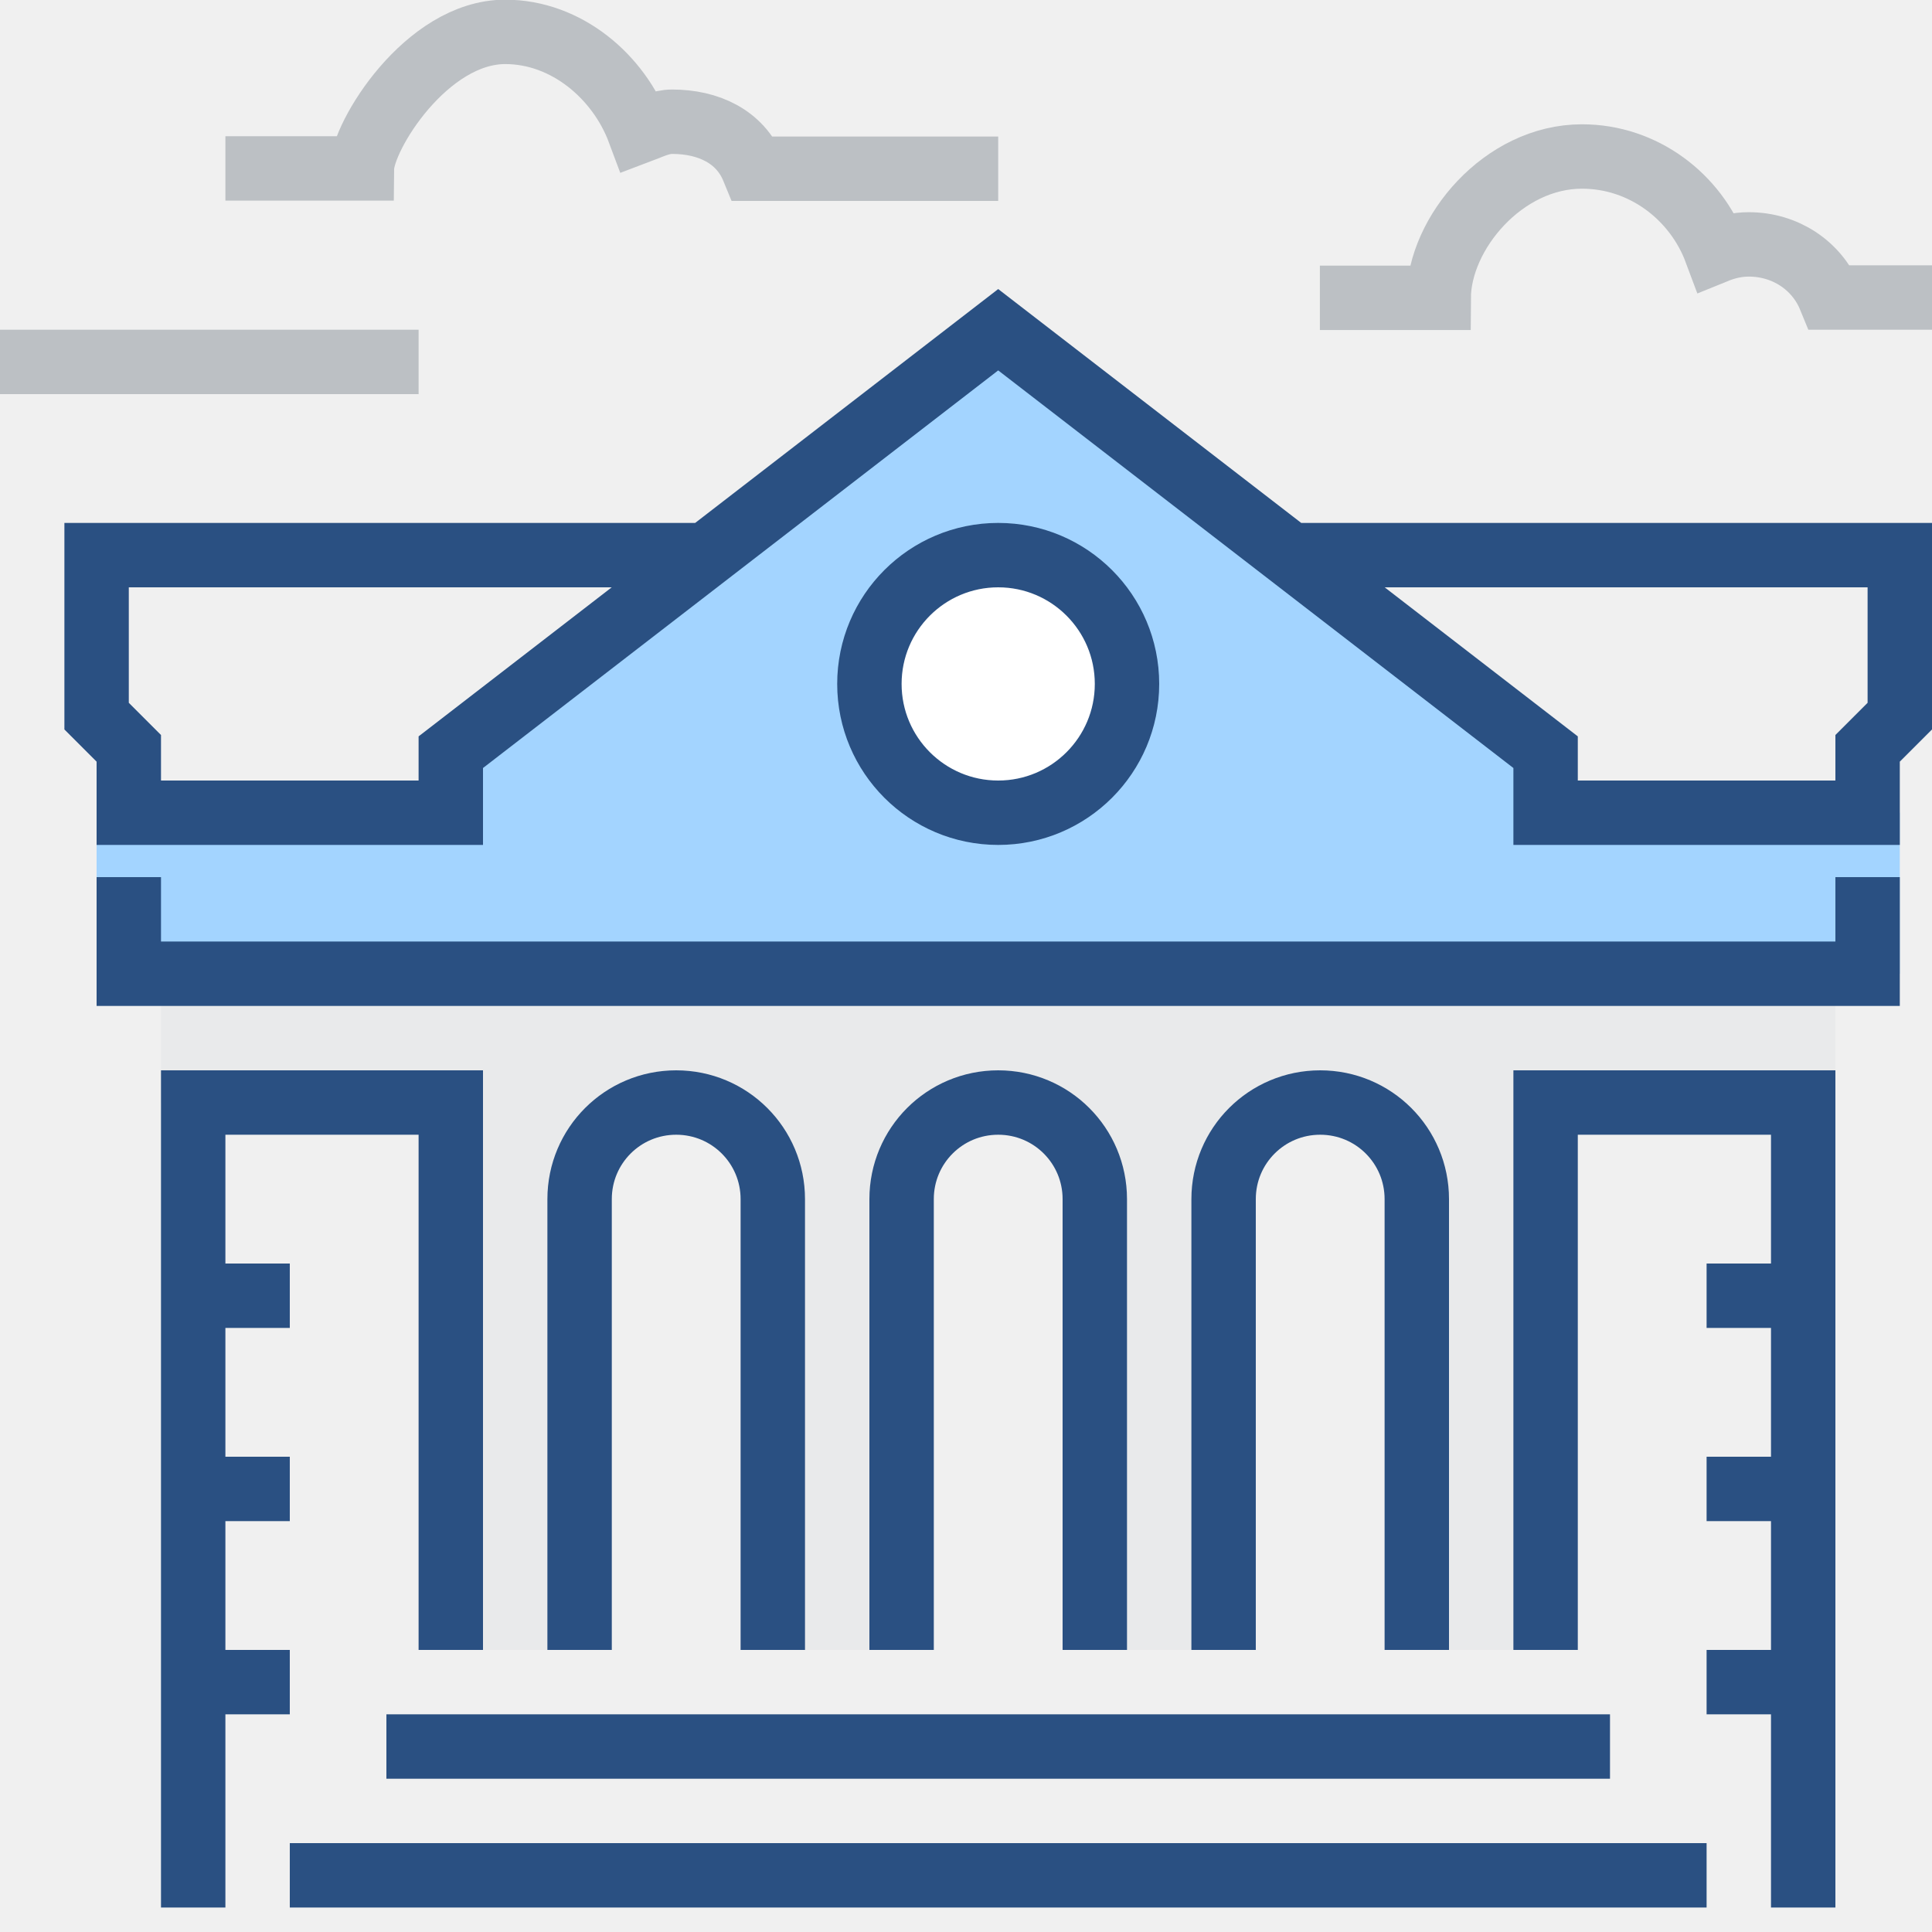
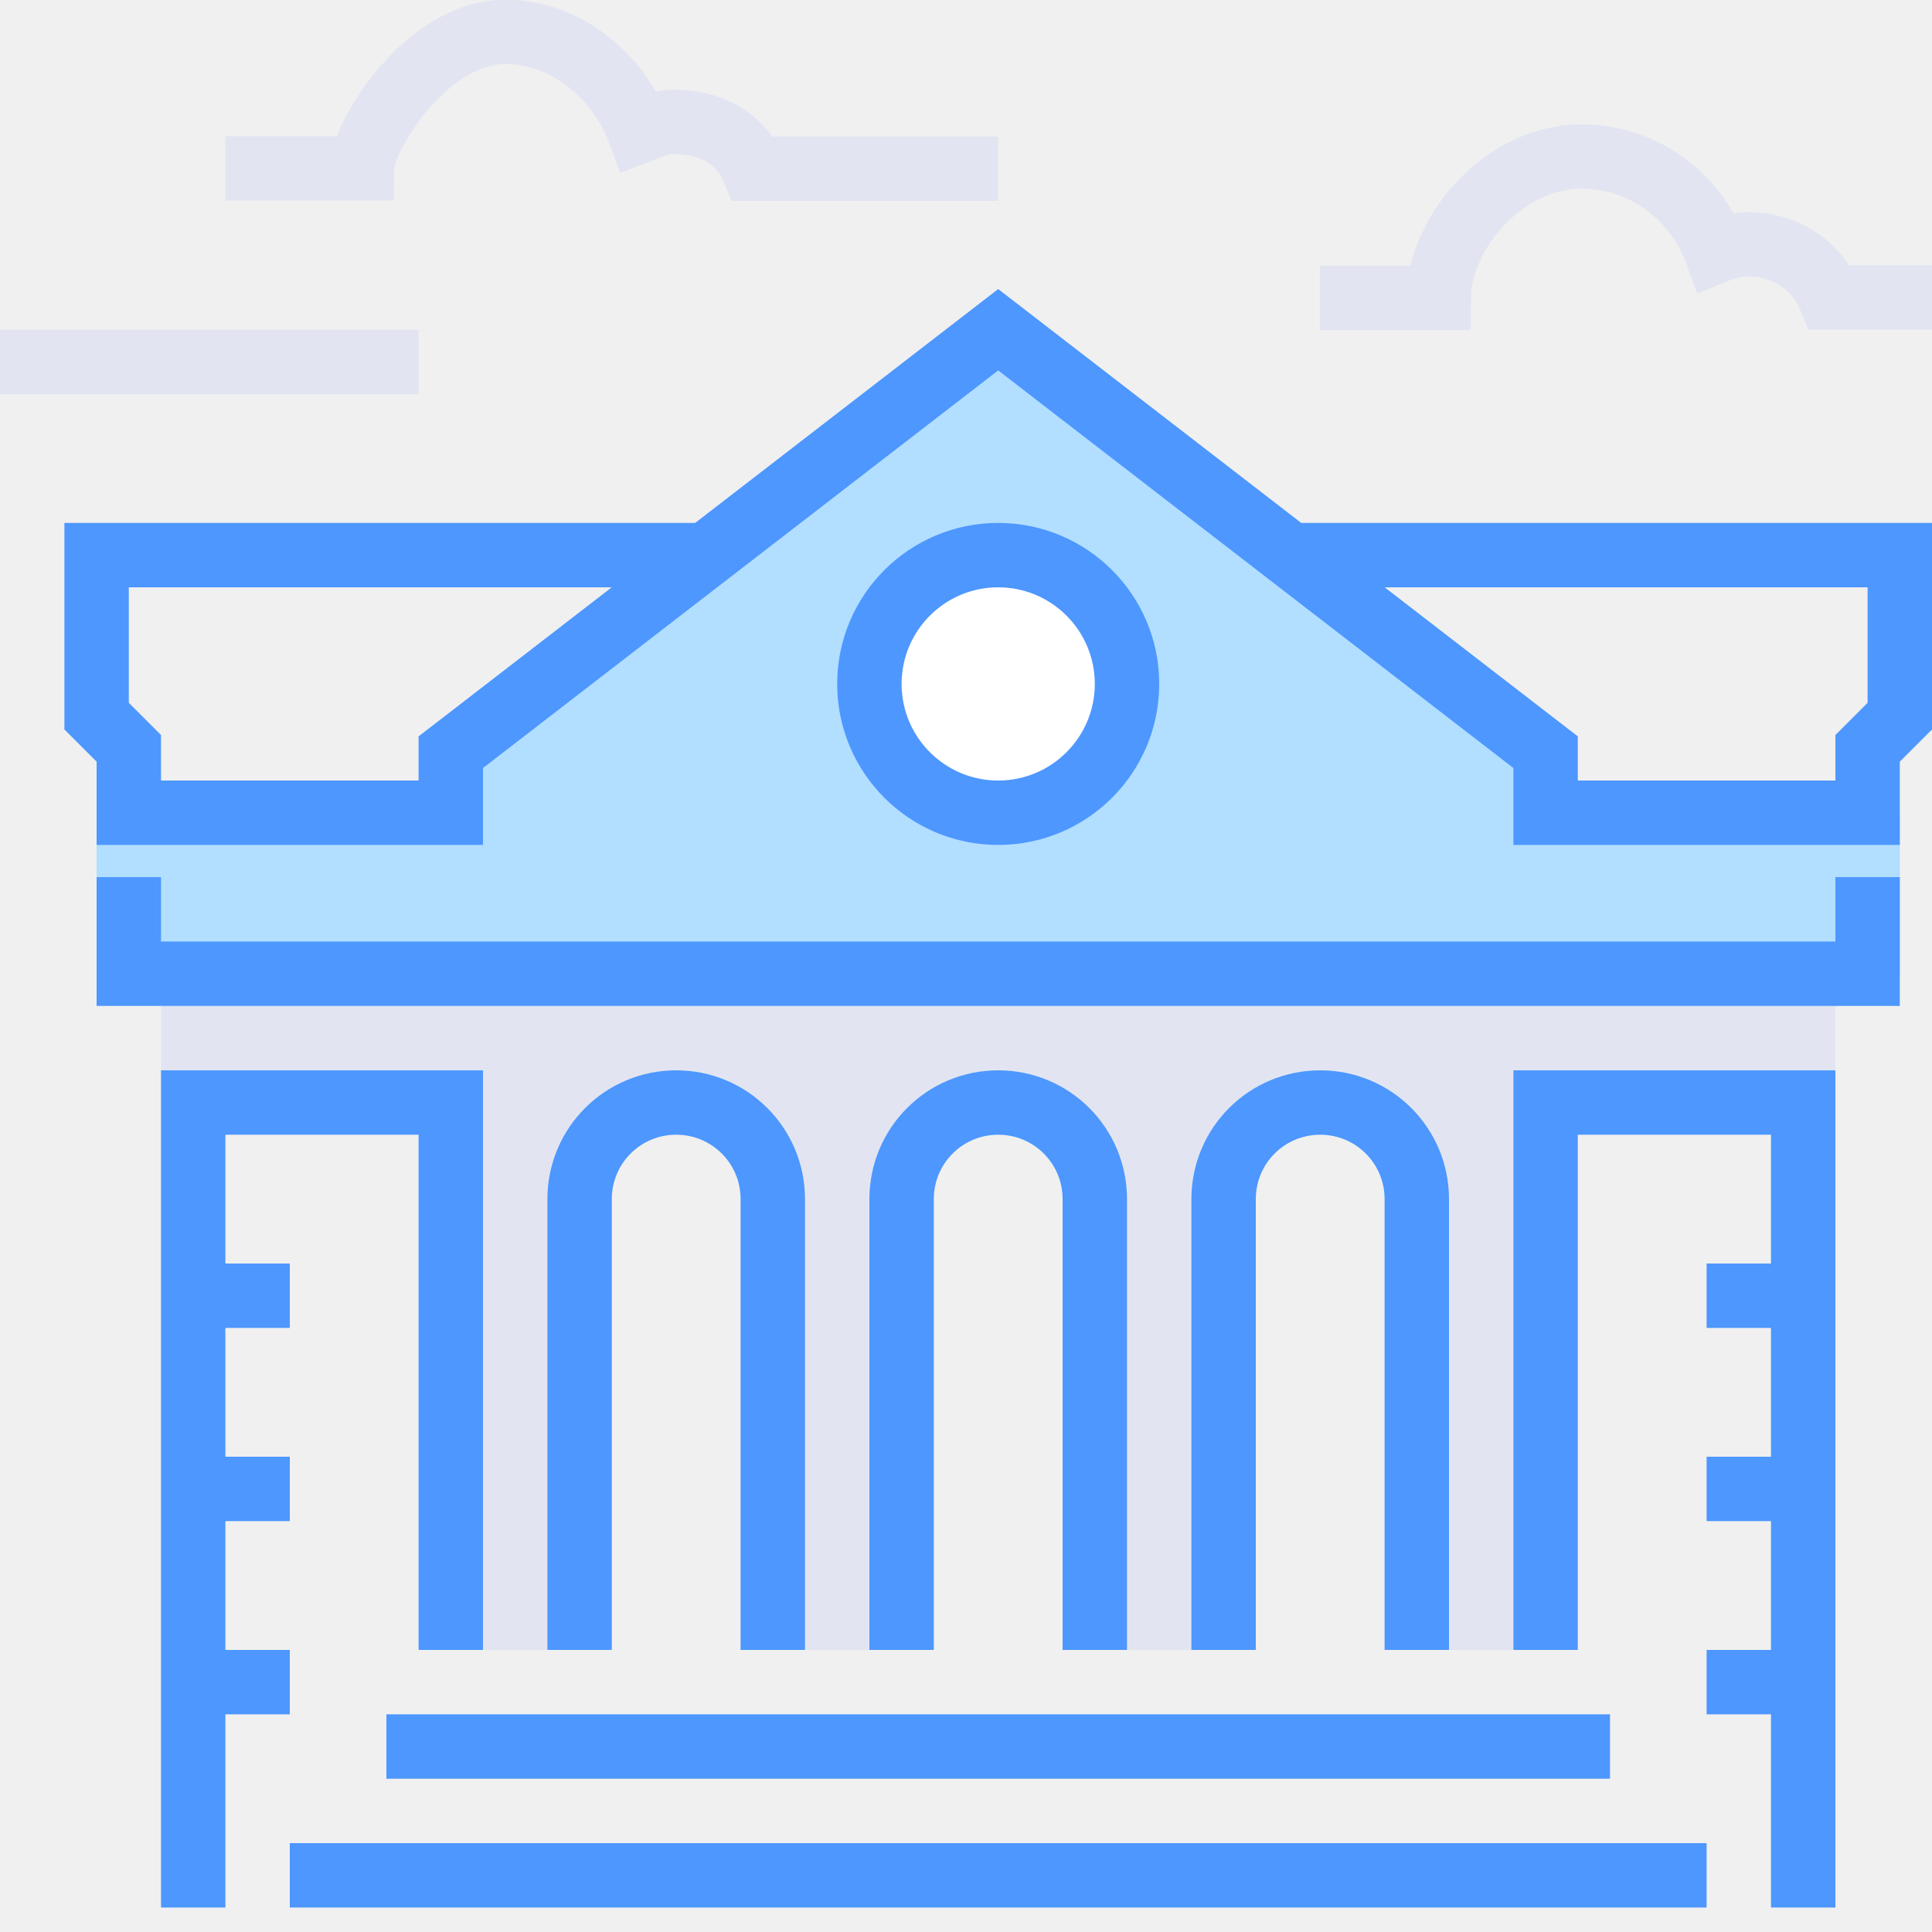
<svg xmlns="http://www.w3.org/2000/svg" width="60" height="60" viewBox="0 0 60 60" fill="none">
  <g clip-path="url(#clip0_27_193)">
-     <path d="M57 30.24V34.24H48V51.24H44V37.24C44 35.58 42.66 34.24 41 34.24C39.34 34.24 38 35.58 38 37.24V51.24H34V37.24C34 35.58 32.66 34.24 31 34.24C29.34 34.24 28 35.58 28 37.24V51.24H24V37.24C24 35.58 22.66 34.24 21 34.24C19.34 34.24 18 35.58 18 37.24V51.24H14V34.24H5V30.24H57Z" fill="#E9EAEB" />
-     <path d="M48 25.24V23.36L31 10.24L14 23.36V25.24H3V30.24H31H59V25.24H48Z" fill="#A3D4FF" />
-     <path d="M22 17.24H3V22.24L4 23.24V25.24H14V23.36L31 10.24L48 23.36V25.24H58V23.24L59 22.24V17.24H40" stroke="#2A5082" stroke-width="2" stroke-miterlimit="10" />
-     <path d="M58 27.24V30.24H4V27.24" stroke="#2A5082" stroke-width="2" stroke-miterlimit="10" />
-     <path d="M38 51.24V37.24C38 35.58 39.34 34.24 41 34.24C42.66 34.24 44 35.58 44 37.24V51.24" stroke="#2A5082" stroke-width="2" stroke-miterlimit="10" />
-     <path d="M28 51.24V37.24C28 35.58 29.34 34.24 31 34.24C32.66 34.24 34 35.58 34 37.24V51.24" stroke="#2A5082" stroke-width="2" stroke-miterlimit="10" />
-     <path d="M18 51.24V37.24C18 35.58 19.34 34.24 21 34.24C22.66 34.24 24 35.58 24 37.24V51.24" stroke="#2A5082" stroke-width="2" stroke-miterlimit="10" />
-     <path d="M6 59.24V34.24H14V51.24" stroke="#2A5082" stroke-width="2" stroke-miterlimit="10" />
-     <path d="M56 59.24V34.24H48V51.24" stroke="#2A5082" stroke-width="2" stroke-miterlimit="10" />
-     <path d="M12 54.24H50" stroke="#2A5082" stroke-width="2" stroke-miterlimit="10" />
-     <path d="M9 58.24H53" stroke="#2A5082" stroke-width="2" stroke-miterlimit="10" />
-     <path d="M31 25.24C33.209 25.24 35 23.449 35 21.24C35 19.031 33.209 17.24 31 17.24C28.791 17.24 27 19.031 27 21.24C27 23.449 28.791 25.24 31 25.24Z" fill="white" stroke="#2A5082" stroke-width="2" stroke-miterlimit="10" />
-     <path d="M6 40.24H9" stroke="#2A5082" stroke-width="2" stroke-miterlimit="10" />
-     <path d="M6 46.24H9" stroke="#2A5082" stroke-width="2" stroke-miterlimit="10" />
-     <path d="M6 52.24H9" stroke="#2A5082" stroke-width="2" stroke-miterlimit="10" />
-     <path d="M53 40.24H56" stroke="#2A5082" stroke-width="2" stroke-miterlimit="10" />
-     <path d="M53 46.24H56" stroke="#2A5082" stroke-width="2" stroke-miterlimit="10" />
-     <path d="M53 52.24H56" stroke="#2A5082" stroke-width="2" stroke-miterlimit="10" />
-     <path d="M31 5.24H23.39C22.98 4.24 22 3.78 20.87 3.78C20.51 3.78 20.17 3.96 19.85 4.08C19.22 2.39 17.6 0.99 15.69 0.99C13.24 0.99 11.25 4.23 11.24 5.23H7" stroke="#BCC0C4" stroke-width="2" stroke-miterlimit="10" />
-     <path d="M13 11.24H0" stroke="#BCC0C4" stroke-width="2" stroke-miterlimit="10" />
-     <path d="M60 9.24H56.83C56.42 8.24 55.44 7.59 54.31 7.59C53.95 7.59 53.61 7.67 53.29 7.8C52.66 6.11 51.04 4.86 49.13 4.86C46.68 4.86 44.69 7.25 44.68 9.25H40.99" stroke="#BCC0C4" stroke-width="2" stroke-miterlimit="10" />
+     <path d="M57 30.24V34.24H48V51.24H44V37.24C44 35.58 42.66 34.24 41 34.24C39.34 34.24 38 35.58 38 37.24V51.24H34V37.24C34 35.58 32.66 34.24 31 34.24C29.34 34.24 28 35.58 28 37.24V51.24H24V37.24C24 35.58 22.66 34.24 21 34.24C19.34 34.24 18 35.58 18 37.24V51.24H14V34.24H5V30.24H57Z" fill="#E2E5F1" />
+     <path d="M48 25.24V23.36L31 10.24L14 23.36V25.24H3V30.24H31H59V25.24H48Z" fill="#B2DEFF" />
+     <path d="M22 17.24H3V22.24L4 23.24V25.24H14V23.36L31 10.24L48 23.36V25.24H58V23.24L59 22.24V17.24H40" stroke="#4D97FF" stroke-width="2" stroke-miterlimit="10" />
+     <path d="M58 27.24V30.24H4V27.24" stroke="#4D97FF" stroke-width="2" stroke-miterlimit="10" />
+     <path d="M38 51.24V37.24C38 35.58 39.34 34.24 41 34.24C42.66 34.24 44 35.58 44 37.24V51.24" stroke="#4D97FF" stroke-width="2" stroke-miterlimit="10" />
+     <path d="M28 51.24V37.24C28 35.58 29.34 34.24 31 34.24C32.66 34.24 34 35.58 34 37.24V51.24" stroke="#4D97FF" stroke-width="2" stroke-miterlimit="10" />
+     <path d="M18 51.24V37.24C18 35.58 19.34 34.24 21 34.24C22.66 34.24 24 35.58 24 37.24V51.24" stroke="#4D97FF" stroke-width="2" stroke-miterlimit="10" />
+     <path d="M6 59.24V34.24H14V51.24" stroke="#4D97FF" stroke-width="2" stroke-miterlimit="10" />
+     <path d="M56 59.24V34.24H48V51.24" stroke="#4D97FF" stroke-width="2" stroke-miterlimit="10" />
+     <path d="M12 54.24H50" stroke="#4D97FF" stroke-width="2" stroke-miterlimit="10" />
+     <path d="M9 58.24H53" stroke="#4D97FF" stroke-width="2" stroke-miterlimit="10" />
+     <path d="M31 25.24C33.209 25.24 35 23.449 35 21.24C35 19.031 33.209 17.24 31 17.24C28.791 17.24 27 19.031 27 21.24C27 23.449 28.791 25.24 31 25.24Z" fill="white" stroke="#4D97FF" stroke-width="2" stroke-miterlimit="10" />
+     <path d="M6 40.24H9" stroke="#4D97FF" stroke-width="2" stroke-miterlimit="10" />
+     <path d="M6 46.24H9" stroke="#4D97FF" stroke-width="2" stroke-miterlimit="10" />
+     <path d="M6 52.24H9" stroke="#4D97FF" stroke-width="2" stroke-miterlimit="10" />
+     <path d="M53 40.24H56" stroke="#4D97FF" stroke-width="2" stroke-miterlimit="10" />
+     <path d="M53 46.24H56" stroke="#4D97FF" stroke-width="2" stroke-miterlimit="10" />
+     <path d="M53 52.24H56" stroke="#4D97FF" stroke-width="2" stroke-miterlimit="10" />
+     <path d="M31 5.24H23.39C22.98 4.24 22 3.78 20.87 3.78C20.51 3.78 20.17 3.96 19.85 4.08C19.22 2.39 17.6 0.99 15.69 0.99C13.24 0.99 11.25 4.23 11.24 5.23H7" stroke="#E2E5F1" stroke-width="2" stroke-miterlimit="10" />
+     <path d="M13 11.24H0" stroke="#E2E5F1" stroke-width="2" stroke-miterlimit="10" />
+     <path d="M60 9.24H56.83C56.42 8.24 55.44 7.59 54.31 7.59C53.95 7.59 53.61 7.67 53.29 7.8C52.66 6.11 51.04 4.86 49.13 4.86C46.68 4.86 44.69 7.25 44.68 9.25H40.99" stroke="#E2E5F1" stroke-width="2" stroke-miterlimit="10" />
  </g>
  <defs>
    <clipPath id="clip0_27_193">
      <rect width="60" height="59.24" fill="white" />
    </clipPath>
  </defs>
</svg>
